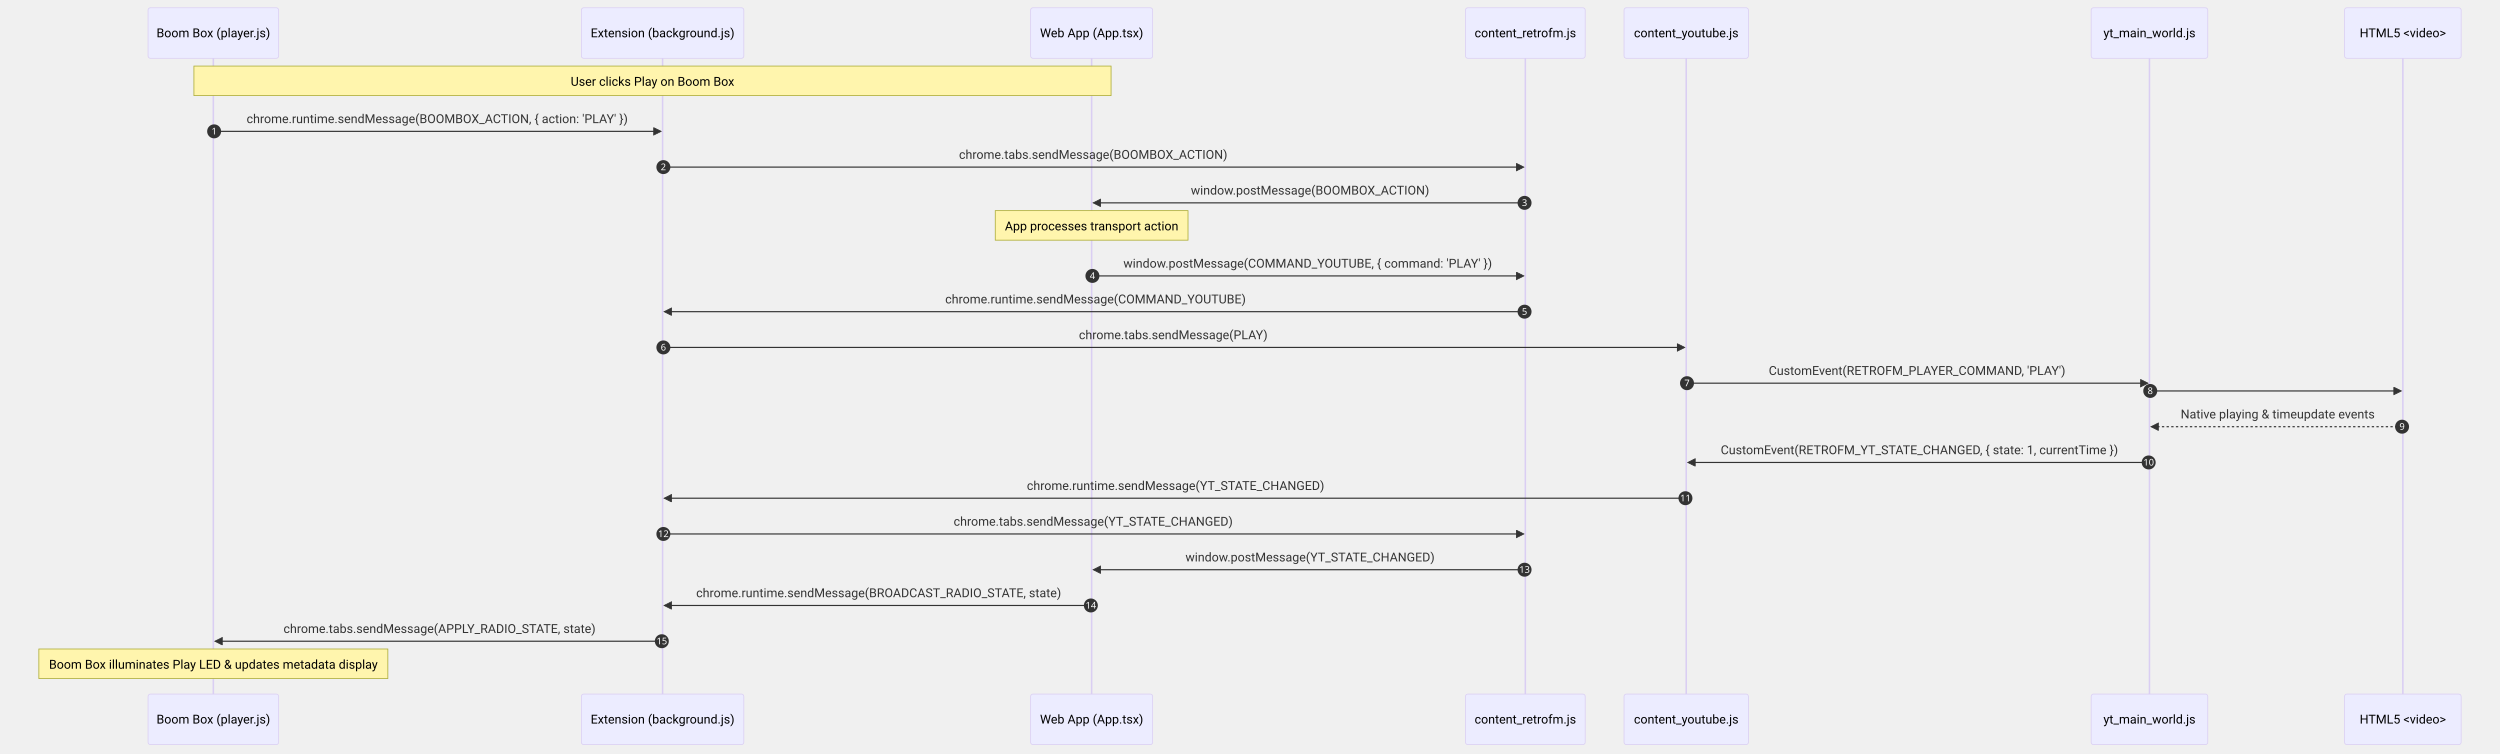
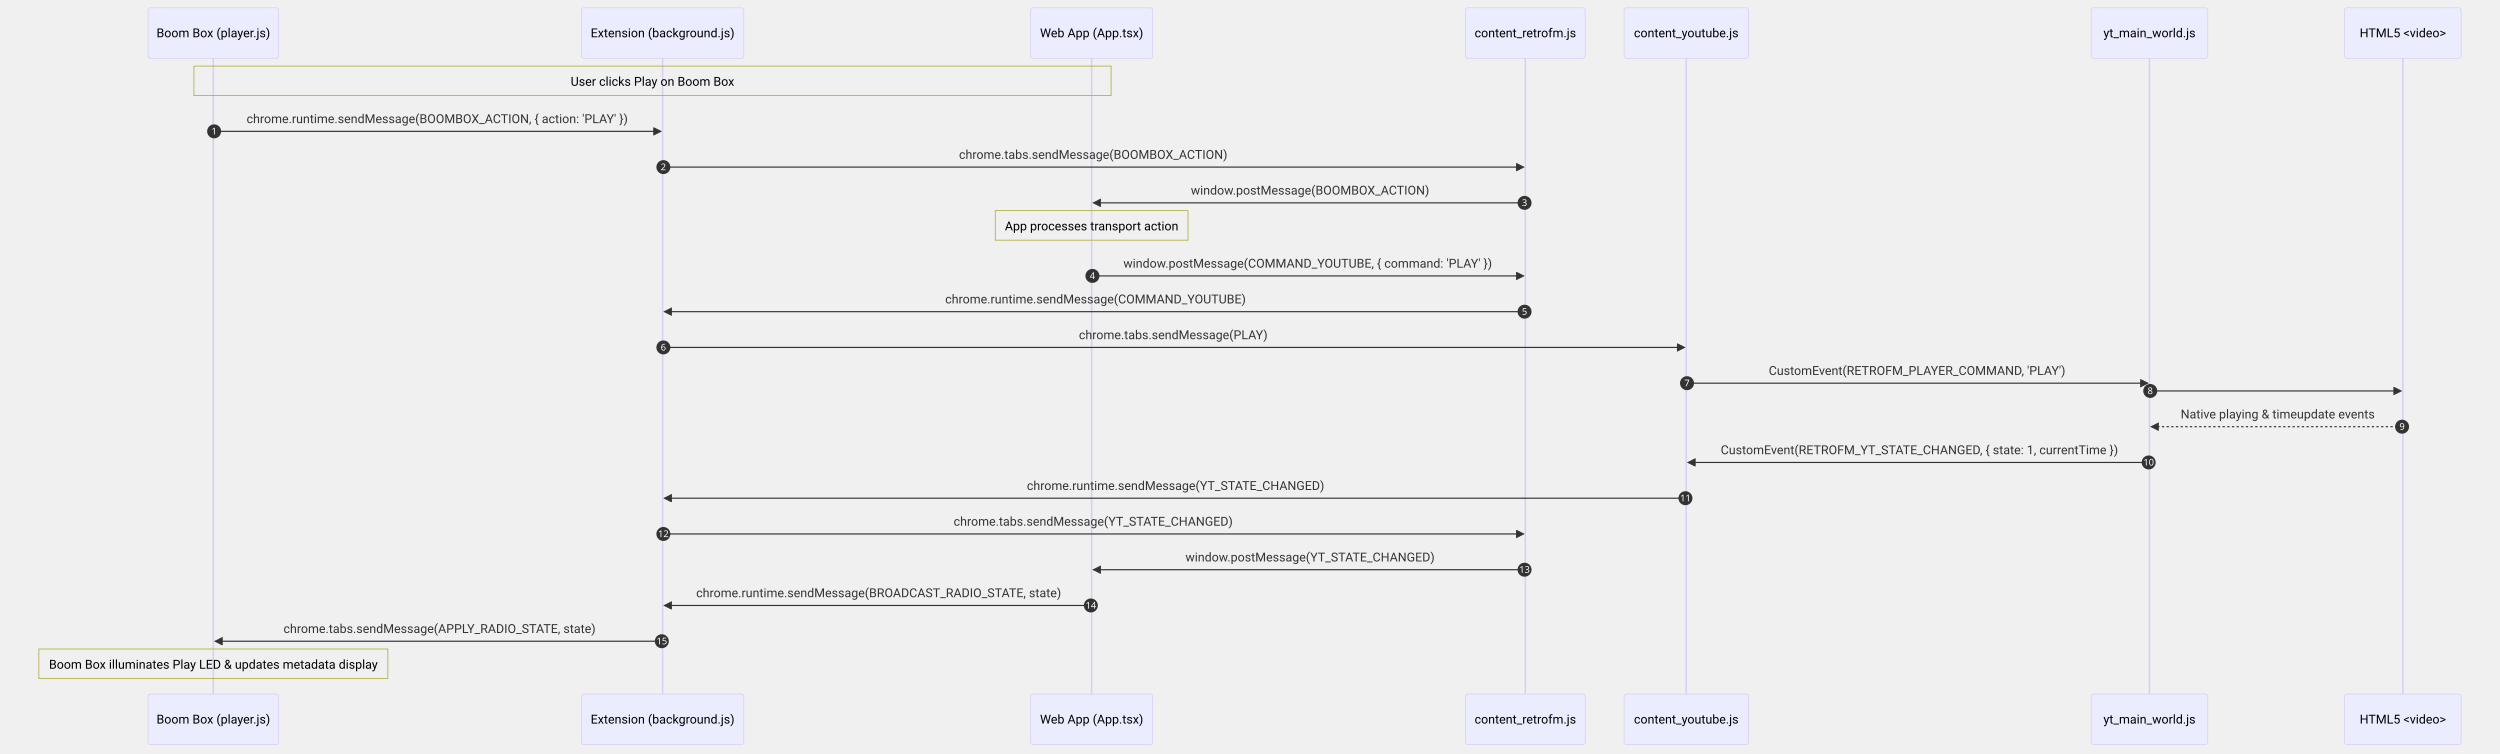
- <svg xmlns="http://www.w3.org/2000/svg" aria-roledescription="sequence" role="graphics-document document" viewBox="-190.5 -10 3216.5 969" height="969" width="3216.5" id="diag_5">
+ <svg xmlns="http://www.w3.org/2000/svg" aria-roledescription="sequence" role="graphics-document document" viewBox="-190.5 -10 3216.5 969" height="969" width="3216.5" id="diag_5" style="background: transparent;">
  <g>
    <rect class="actor actor-bottom" ry="3" rx="3" name="Video" height="65" width="150" stroke="#666" fill="#eaeaea" y="883" x="2826" />
    <text style="text-anchor: middle; font-size: 16px; font-weight: 400; font-family: -apple-system, BlinkMacSystemFont, &quot;Segoe UI&quot;, Roboto, Helvetica, Arial, sans-serif;" class="actor" alignment-baseline="central" dominant-baseline="central" y="915.5" x="2901">
      <tspan dy="0" x="2901">HTML5 &lt;video&gt;</tspan>
    </text>
  </g>
  <g>
    <rect class="actor actor-bottom" ry="3" rx="3" name="YTM" height="65" width="150" stroke="#666" fill="#eaeaea" y="883" x="2500" />
    <text style="text-anchor: middle; font-size: 16px; font-weight: 400; font-family: -apple-system, BlinkMacSystemFont, &quot;Segoe UI&quot;, Roboto, Helvetica, Arial, sans-serif;" class="actor" alignment-baseline="central" dominant-baseline="central" y="915.5" x="2575">
      <tspan dy="0" x="2575">yt_main_world.js</tspan>
    </text>
  </g>
  <g>
    <rect class="actor actor-bottom" ry="3" rx="3" name="YTC" height="65" width="160" stroke="#666" fill="#eaeaea" y="883" x="1899" />
    <text style="text-anchor: middle; font-size: 16px; font-weight: 400; font-family: -apple-system, BlinkMacSystemFont, &quot;Segoe UI&quot;, Roboto, Helvetica, Arial, sans-serif;" class="actor" alignment-baseline="central" dominant-baseline="central" y="915.5" x="1979">
      <tspan dy="0" x="1979">content_youtube.js</tspan>
    </text>
  </g>
  <g>
    <rect class="actor actor-bottom" ry="3" rx="3" name="Bridge" height="65" width="154" stroke="#666" fill="#eaeaea" y="883" x="1695" />
    <text style="text-anchor: middle; font-size: 16px; font-weight: 400; font-family: -apple-system, BlinkMacSystemFont, &quot;Segoe UI&quot;, Roboto, Helvetica, Arial, sans-serif;" class="actor" alignment-baseline="central" dominant-baseline="central" y="915.5" x="1772">
      <tspan dy="0" x="1772">content_retrofm.js</tspan>
    </text>
  </g>
  <g>
    <rect class="actor actor-bottom" ry="3" rx="3" name="App" height="65" width="157" stroke="#666" fill="#eaeaea" y="883" x="1135.5" />
    <text style="text-anchor: middle; font-size: 16px; font-weight: 400; font-family: -apple-system, BlinkMacSystemFont, &quot;Segoe UI&quot;, Roboto, Helvetica, Arial, sans-serif;" class="actor" alignment-baseline="central" dominant-baseline="central" y="915.5" x="1214">
      <tspan dy="0" x="1214">Web App (App.tsx)</tspan>
    </text>
  </g>
  <g>
    <rect class="actor actor-bottom" ry="3" rx="3" name="BG" height="65" width="209" stroke="#666" fill="#eaeaea" y="883" x="557.5" />
    <text style="text-anchor: middle; font-size: 16px; font-weight: 400; font-family: -apple-system, BlinkMacSystemFont, &quot;Segoe UI&quot;, Roboto, Helvetica, Arial, sans-serif;" class="actor" alignment-baseline="central" dominant-baseline="central" y="915.5" x="662">
      <tspan dy="0" x="662">Extension (background.js)</tspan>
    </text>
  </g>
  <g>
    <rect class="actor actor-bottom" ry="3" rx="3" name="BB" height="65" width="168" stroke="#666" fill="#eaeaea" y="883" x="0" />
    <text style="text-anchor: middle; font-size: 16px; font-weight: 400; font-family: -apple-system, BlinkMacSystemFont, &quot;Segoe UI&quot;, Roboto, Helvetica, Arial, sans-serif;" class="actor" alignment-baseline="central" dominant-baseline="central" y="915.5" x="84">
      <tspan dy="0" x="84">Boom Box (player.js)</tspan>
    </text>
  </g>
  <g>
    <line stroke="#999" stroke-width="0.5px" class="200" y2="883" x2="2901" y1="5" x1="2901" id="actor12" />
    <g id="root-12">
      <rect class="actor actor-top" ry="3" rx="3" name="Video" height="65" width="150" stroke="#666" fill="#eaeaea" y="0" x="2826" />
      <text style="text-anchor: middle; font-size: 16px; font-weight: 400; font-family: -apple-system, BlinkMacSystemFont, &quot;Segoe UI&quot;, Roboto, Helvetica, Arial, sans-serif;" class="actor" alignment-baseline="central" dominant-baseline="central" y="32.5" x="2901">
        <tspan dy="0" x="2901">HTML5 &lt;video&gt;</tspan>
      </text>
    </g>
  </g>
  <g>
    <line stroke="#999" stroke-width="0.5px" class="200" y2="883" x2="2575" y1="5" x1="2575" id="actor11" />
    <g id="root-11">
      <rect class="actor actor-top" ry="3" rx="3" name="YTM" height="65" width="150" stroke="#666" fill="#eaeaea" y="0" x="2500" />
      <text style="text-anchor: middle; font-size: 16px; font-weight: 400; font-family: -apple-system, BlinkMacSystemFont, &quot;Segoe UI&quot;, Roboto, Helvetica, Arial, sans-serif;" class="actor" alignment-baseline="central" dominant-baseline="central" y="32.5" x="2575">
        <tspan dy="0" x="2575">yt_main_world.js</tspan>
      </text>
    </g>
  </g>
  <g>
    <line stroke="#999" stroke-width="0.5px" class="200" y2="883" x2="1979" y1="5" x1="1979" id="actor10" />
    <g id="root-10">
      <rect class="actor actor-top" ry="3" rx="3" name="YTC" height="65" width="160" stroke="#666" fill="#eaeaea" y="0" x="1899" />
      <text style="text-anchor: middle; font-size: 16px; font-weight: 400; font-family: -apple-system, BlinkMacSystemFont, &quot;Segoe UI&quot;, Roboto, Helvetica, Arial, sans-serif;" class="actor" alignment-baseline="central" dominant-baseline="central" y="32.5" x="1979">
        <tspan dy="0" x="1979">content_youtube.js</tspan>
      </text>
    </g>
  </g>
  <g>
    <line stroke="#999" stroke-width="0.5px" class="200" y2="883" x2="1772" y1="5" x1="1772" id="actor9" />
    <g id="root-9">
      <rect class="actor actor-top" ry="3" rx="3" name="Bridge" height="65" width="154" stroke="#666" fill="#eaeaea" y="0" x="1695" />
      <text style="text-anchor: middle; font-size: 16px; font-weight: 400; font-family: -apple-system, BlinkMacSystemFont, &quot;Segoe UI&quot;, Roboto, Helvetica, Arial, sans-serif;" class="actor" alignment-baseline="central" dominant-baseline="central" y="32.5" x="1772">
        <tspan dy="0" x="1772">content_retrofm.js</tspan>
      </text>
    </g>
  </g>
  <g>
    <line stroke="#999" stroke-width="0.5px" class="200" y2="883" x2="1214" y1="5" x1="1214" id="actor8" />
    <g id="root-8">
      <rect class="actor actor-top" ry="3" rx="3" name="App" height="65" width="157" stroke="#666" fill="#eaeaea" y="0" x="1135.5" />
      <text style="text-anchor: middle; font-size: 16px; font-weight: 400; font-family: -apple-system, BlinkMacSystemFont, &quot;Segoe UI&quot;, Roboto, Helvetica, Arial, sans-serif;" class="actor" alignment-baseline="central" dominant-baseline="central" y="32.5" x="1214">
        <tspan dy="0" x="1214">Web App (App.tsx)</tspan>
      </text>
    </g>
  </g>
  <g>
    <line stroke="#999" stroke-width="0.5px" class="200" y2="883" x2="662" y1="5" x1="662" id="actor7" />
    <g id="root-7">
      <rect class="actor actor-top" ry="3" rx="3" name="BG" height="65" width="209" stroke="#666" fill="#eaeaea" y="0" x="557.5" />
      <text style="text-anchor: middle; font-size: 16px; font-weight: 400; font-family: -apple-system, BlinkMacSystemFont, &quot;Segoe UI&quot;, Roboto, Helvetica, Arial, sans-serif;" class="actor" alignment-baseline="central" dominant-baseline="central" y="32.5" x="662">
        <tspan dy="0" x="662">Extension (background.js)</tspan>
      </text>
    </g>
  </g>
  <g>
    <line stroke="#999" stroke-width="0.5px" class="200" y2="883" x2="84" y1="5" x1="84" id="actor6" />
    <g id="root-6">
      <rect class="actor actor-top" ry="3" rx="3" name="BB" height="65" width="168" stroke="#666" fill="#eaeaea" y="0" x="0" />
      <text style="text-anchor: middle; font-size: 16px; font-weight: 400; font-family: -apple-system, BlinkMacSystemFont, &quot;Segoe UI&quot;, Roboto, Helvetica, Arial, sans-serif;" class="actor" alignment-baseline="central" dominant-baseline="central" y="32.5" x="84">
        <tspan dy="0" x="84">Boom Box (player.js)</tspan>
      </text>
    </g>
  </g>
-   <style>#diag_5{font-family:-apple-system,BlinkMacSystemFont,"Segoe UI",Roboto,Helvetica,Arial,sans-serif;font-size:14px;fill:#333;}#diag_5 .error-icon{fill:#552222;}#diag_5 .error-text{fill:#552222;stroke:#552222;}#diag_5 .edge-thickness-normal{stroke-width:2px;}#diag_5 .edge-thickness-thick{stroke-width:3.5px;}#diag_5 .edge-pattern-solid{stroke-dasharray:0;}#diag_5 .edge-pattern-dashed{stroke-dasharray:3;}#diag_5 .edge-pattern-dotted{stroke-dasharray:2;}#diag_5 .marker{fill:#475569;stroke:#475569;}#diag_5 .marker.cross{stroke:#475569;}#diag_5 svg{font-family:-apple-system,BlinkMacSystemFont,"Segoe UI",Roboto,Helvetica,Arial,sans-serif;font-size:14px;}#diag_5 .actor{stroke:hsl(259.626, 59.777%, 87.902%);fill:#ECECFF;}#diag_5 text.actor&gt;tspan{fill:black;stroke:none;}#diag_5 .actor-line{stroke:grey;}#diag_5 .messageLine0{stroke-width:1.5;stroke-dasharray:none;stroke:#333;}#diag_5 .messageLine1{stroke-width:1.5;stroke-dasharray:2,2;stroke:#333;}#diag_5 #arrowhead path{fill:#333;stroke:#333;}#diag_5 .sequenceNumber{fill:white;}#diag_5 #sequencenumber{fill:#333;}#diag_5 #crosshead path{fill:#333;stroke:#333;}#diag_5 .messageText{fill:#333;stroke:none;}#diag_5 .labelBox{stroke:hsl(259.626, 59.777%, 87.902%);fill:#ECECFF;}#diag_5 .labelText,#diag_5 .labelText&gt;tspan{fill:black;stroke:none;}#diag_5 .loopText,#diag_5 .loopText&gt;tspan{fill:black;stroke:none;}#diag_5 .loopLine{stroke-width:2px;stroke-dasharray:2,2;stroke:hsl(259.626, 59.777%, 87.902%);fill:hsl(259.626, 59.777%, 87.902%);}#diag_5 .note{stroke:#aaaa33;fill:#fff5ad;}#diag_5 .noteText,#diag_5 .noteText&gt;tspan{fill:black;stroke:none;}#diag_5 .activation0{fill:#f4f4f4;stroke:#666;}#diag_5 .activation1{fill:#f4f4f4;stroke:#666;}#diag_5 .activation2{fill:#f4f4f4;stroke:#666;}#diag_5 .actorPopupMenu{position:absolute;}#diag_5 .actorPopupMenuPanel{position:absolute;fill:#ECECFF;box-shadow:0px 8px 16px 0px rgba(0,0,0,0.2);filter:drop-shadow(3px 5px 2px rgb(0 0 0 / 0.4));}#diag_5 .actor-man line{stroke:hsl(259.626, 59.777%, 87.902%);fill:#ECECFF;}#diag_5 .actor-man circle,#diag_5 line{stroke:hsl(259.626, 59.777%, 87.902%);fill:#ECECFF;stroke-width:2px;}#diag_5 :root{--mermaid-font-family:-apple-system,BlinkMacSystemFont,"Segoe UI",Roboto,Helvetica,Arial,sans-serif;}</style>
+   <style>#diag_5{font-family:-apple-system,BlinkMacSystemFont,"Segoe UI",Roboto,Helvetica,Arial,sans-serif;font-size:14px;fill:#333;}#diag_5 .error-icon{fill:#552222;}#diag_5 .error-text{fill:#552222;stroke:#552222;}#diag_5 .edge-thickness-normal{stroke-width:2px;}#diag_5 .edge-thickness-thick{stroke-width:3.5px;}#diag_5 .edge-pattern-solid{stroke-dasharray:0;}#diag_5 .edge-pattern-dashed{stroke-dasharray:3;}#diag_5 .edge-pattern-dotted{stroke-dasharray:2;}#diag_5 .marker{fill:#475569;stroke:#475569;}#diag_5 .marker.cross{stroke:#475569;}#diag_5 svg{font-family:-apple-system,BlinkMacSystemFont,"Segoe UI",Roboto,Helvetica,Arial,sans-serif;font-size:14px;}#diag_5 .actor{stroke:hsl(259.626, 59.777%, 87.902%);fill:#ECECFF;}#diag_5 text.actor&gt;tspan{fill:black;stroke:none;}#diag_5 .actor-line{stroke:grey;}#diag_5 .messageLine0{stroke-width:1.5;stroke-dasharray:none;stroke:#333;}#diag_5 .messageLine1{stroke-width:1.5;stroke-dasharray:2,2;stroke:#333;}#diag_5 #arrowhead path{fill:#333;stroke:#333;}#diag_5 .sequenceNumber{fill:white;}#diag_5 #sequencenumber{fill:#333;}#diag_5 #crosshead path{fill:#333;stroke:#333;}#diag_5 .messageText{fill:#333;stroke:none;}#diag_5 .labelBox{stroke:hsl(259.626, 59.777%, 87.902%);fill:#ECECFF;}#diag_5 .labelText,#diag_5 .labelText&gt;tspan{fill:black;stroke:none;}#diag_5 .loopText,#diag_5 .loopText&gt;tspan{fill:black;stroke:none;}#diag_5 .loopLine{stroke-width:2px;stroke-dasharray:2,2;stroke:hsl(259.626, 59.777%, 87.902%);fill:hsl(259.626, 59.777%, 87.902%);}#diag_5 .note{stroke:#aaaa33;fill:none;}#diag_5 .noteText,#diag_5 .noteText&gt;tspan{fill:black;stroke:none;}#diag_5 .activation0{fill:none;stroke:#666;}#diag_5 .activation1{fill:none;stroke:#666;}#diag_5 .activation2{fill:none;stroke:#666;}#diag_5 .actorPopupMenu{position:absolute;}#diag_5 .actorPopupMenuPanel{position:absolute;fill:#ECECFF;box-shadow:0px 8px 16px 0px rgba(0,0,0,0.2);filter:drop-shadow(3px 5px 2px rgb(0 0 0 / 0.4));}#diag_5 .actor-man line{stroke:hsl(259.626, 59.777%, 87.902%);fill:#ECECFF;}#diag_5 .actor-man circle,#diag_5 line{stroke:hsl(259.626, 59.777%, 87.902%);fill:#ECECFF;stroke-width:2px;}#diag_5 :root{--mermaid-font-family:-apple-system,BlinkMacSystemFont,"Segoe UI",Roboto,Helvetica,Arial,sans-serif;}</style>
  <g />
  <defs>
    <symbol height="24" width="24" id="computer">
      <path d="M2 2v13h20v-13h-20zm18 11h-16v-9h16v9zm-10.228 6l.466-1h3.524l.467 1h-4.457zm14.228 3h-24l2-6h2.104l-1.33 4h18.45l-1.297-4h2.073l2 6zm-5-10h-14v-7h14v7z" transform="scale(.5)" />
    </symbol>
  </defs>
  <defs>
    <symbol clip-rule="evenodd" fill-rule="evenodd" id="database">
      <path d="M12.258.001l.256.004.255.005.253.008.251.01.249.012.247.015.246.016.242.019.241.02.239.023.236.024.233.027.231.028.229.031.225.032.223.034.22.036.217.038.214.04.211.041.208.043.205.045.201.046.198.048.194.05.191.051.187.053.183.054.18.056.175.057.172.059.168.06.163.061.16.063.155.064.15.066.074.033.073.033.071.034.07.034.069.035.068.035.067.035.066.035.064.036.064.036.062.036.06.036.06.037.058.037.058.037.055.038.055.038.053.038.052.038.051.039.05.039.048.039.047.039.045.04.044.04.043.04.041.04.04.041.039.041.037.041.036.041.034.041.033.042.032.042.03.042.029.042.027.042.026.043.024.043.023.043.021.043.02.043.018.044.017.043.015.044.013.044.012.044.011.045.009.044.007.045.006.045.004.045.002.045.001.045v17l-.001.045-.002.045-.004.045-.006.045-.007.045-.009.044-.011.045-.012.044-.013.044-.015.044-.017.043-.018.044-.02.043-.021.043-.023.043-.024.043-.026.043-.027.042-.029.042-.03.042-.032.042-.033.042-.034.041-.036.041-.037.041-.039.041-.04.041-.041.04-.043.04-.044.04-.045.04-.047.039-.048.039-.05.039-.051.039-.052.038-.053.038-.055.038-.055.038-.058.037-.058.037-.06.037-.06.036-.062.036-.064.036-.064.036-.066.035-.067.035-.068.035-.069.035-.07.034-.071.034-.073.033-.074.033-.15.066-.155.064-.16.063-.163.061-.168.06-.172.059-.175.057-.18.056-.183.054-.187.053-.191.051-.194.05-.198.048-.201.046-.205.045-.208.043-.211.041-.214.04-.217.038-.22.036-.223.034-.225.032-.229.031-.231.028-.233.027-.236.024-.239.023-.241.02-.242.019-.246.016-.247.015-.249.012-.251.01-.253.008-.255.005-.256.004-.258.001-.258-.001-.256-.004-.255-.005-.253-.008-.251-.01-.249-.012-.247-.015-.245-.016-.243-.019-.241-.02-.238-.023-.236-.024-.234-.027-.231-.028-.228-.031-.226-.032-.223-.034-.22-.036-.217-.038-.214-.04-.211-.041-.208-.043-.204-.045-.201-.046-.198-.048-.195-.05-.19-.051-.187-.053-.184-.054-.179-.056-.176-.057-.172-.059-.167-.06-.164-.061-.159-.063-.155-.064-.151-.066-.074-.033-.072-.033-.072-.034-.07-.034-.069-.035-.068-.035-.067-.035-.066-.035-.064-.036-.063-.036-.062-.036-.061-.036-.06-.037-.058-.037-.057-.037-.056-.038-.055-.038-.053-.038-.052-.038-.051-.039-.049-.039-.049-.039-.046-.039-.046-.04-.044-.04-.043-.04-.041-.04-.04-.041-.039-.041-.037-.041-.036-.041-.034-.041-.033-.042-.032-.042-.03-.042-.029-.042-.027-.042-.026-.043-.024-.043-.023-.043-.021-.043-.02-.043-.018-.044-.017-.043-.015-.044-.013-.044-.012-.044-.011-.045-.009-.044-.007-.045-.006-.045-.004-.045-.002-.045-.001-.045v-17l.001-.045.002-.045.004-.045.006-.045.007-.045.009-.044.011-.045.012-.044.013-.044.015-.044.017-.043.018-.044.02-.043.021-.043.023-.043.024-.043.026-.043.027-.042.029-.042.03-.042.032-.042.033-.042.034-.041.036-.041.037-.041.039-.041.04-.041.041-.04.043-.04.044-.04.046-.04.046-.039.049-.039.049-.039.051-.039.052-.038.053-.038.055-.038.056-.038.057-.037.058-.037.06-.037.061-.036.062-.036.063-.036.064-.036.066-.035.067-.035.068-.035.069-.035.07-.034.072-.034.072-.033.074-.033.151-.066.155-.064.159-.063.164-.061.167-.06.172-.059.176-.057.179-.056.184-.054.187-.053.19-.051.195-.05.198-.048.201-.046.204-.045.208-.043.211-.041.214-.04.217-.038.22-.036.223-.034.226-.032.228-.031.231-.028.234-.027.236-.024.238-.023.241-.02.243-.019.245-.016.247-.015.249-.012.251-.01.253-.008.255-.005.256-.004.258-.001.258.001zm-9.258 20.499v.01l.001.021.003.021.004.022.005.021.006.022.007.022.009.023.01.022.011.023.012.023.013.023.015.023.016.024.017.023.018.024.019.024.021.024.022.025.023.024.024.025.052.049.056.05.061.051.066.051.07.051.075.051.079.052.084.052.088.052.092.052.097.052.102.051.105.052.11.052.114.051.119.051.123.051.127.05.131.05.135.05.139.048.144.049.147.047.152.047.155.047.16.045.163.045.167.043.171.043.176.041.178.041.183.039.187.039.19.037.194.035.197.035.202.033.204.031.209.03.212.029.216.027.219.025.222.024.226.021.23.02.233.018.236.016.24.015.243.012.246.01.249.008.253.005.256.004.259.001.26-.001.257-.004.254-.005.25-.008.247-.011.244-.012.241-.014.237-.016.233-.018.231-.021.226-.021.224-.024.22-.026.216-.027.212-.028.21-.031.205-.031.202-.034.198-.034.194-.036.191-.037.187-.039.183-.04.179-.04.175-.042.172-.043.168-.044.163-.045.16-.046.155-.046.152-.047.148-.048.143-.049.139-.049.136-.05.131-.05.126-.05.123-.051.118-.052.114-.051.11-.052.106-.052.101-.052.096-.052.092-.052.088-.053.083-.051.079-.052.074-.052.07-.051.065-.051.06-.051.056-.05.051-.05.023-.024.023-.025.021-.024.02-.024.019-.024.018-.024.017-.024.015-.023.014-.024.013-.023.012-.023.01-.023.01-.022.008-.022.006-.022.006-.022.004-.022.004-.021.001-.021.001-.021v-4.127l-.077.055-.08.053-.083.054-.085.053-.087.052-.09.052-.093.051-.095.05-.097.05-.1.049-.102.049-.105.048-.106.047-.109.047-.111.046-.114.045-.115.045-.118.044-.12.043-.122.042-.124.042-.126.041-.128.04-.13.04-.132.038-.134.038-.135.037-.138.037-.139.035-.142.035-.143.034-.144.033-.147.032-.148.031-.15.03-.151.03-.153.029-.154.027-.156.027-.158.026-.159.025-.161.024-.162.023-.163.022-.165.021-.166.02-.167.019-.169.018-.169.017-.171.016-.173.015-.173.014-.175.013-.175.012-.177.011-.178.01-.179.008-.179.008-.181.006-.182.005-.182.004-.184.003-.184.002h-.37l-.184-.002-.184-.003-.182-.004-.182-.005-.181-.006-.179-.008-.179-.008-.178-.01-.176-.011-.176-.012-.175-.013-.173-.014-.172-.015-.171-.016-.17-.017-.169-.018-.167-.019-.166-.02-.165-.021-.163-.022-.162-.023-.161-.024-.159-.025-.157-.026-.156-.027-.155-.027-.153-.029-.151-.03-.15-.03-.148-.031-.146-.032-.145-.033-.143-.034-.141-.035-.14-.035-.137-.037-.136-.037-.134-.038-.132-.038-.13-.04-.128-.04-.126-.041-.124-.042-.122-.042-.12-.044-.117-.043-.116-.045-.113-.045-.112-.046-.109-.047-.106-.047-.105-.048-.102-.049-.1-.049-.097-.05-.095-.05-.093-.052-.09-.051-.087-.052-.085-.053-.083-.054-.08-.054-.077-.054v4.127zm0-5.654v.011l.001.021.003.021.004.021.005.022.006.022.007.022.009.022.01.022.011.023.012.023.013.023.015.024.016.023.017.024.018.024.019.024.021.024.022.024.023.025.024.024.052.05.056.05.061.05.066.051.07.051.075.052.079.051.084.052.088.052.092.052.097.052.102.052.105.052.11.051.114.051.119.052.123.05.127.051.131.05.135.049.139.049.144.048.147.048.152.047.155.046.16.045.163.045.167.044.171.042.176.042.178.04.183.04.187.038.19.037.194.036.197.034.202.033.204.032.209.03.212.028.216.027.219.025.222.024.226.022.23.02.233.018.236.016.24.014.243.012.246.01.249.008.253.006.256.003.259.001.26-.001.257-.003.254-.006.25-.008.247-.01.244-.012.241-.015.237-.016.233-.018.231-.02.226-.022.224-.024.22-.025.216-.027.212-.029.21-.03.205-.032.202-.033.198-.035.194-.036.191-.037.187-.039.183-.039.179-.041.175-.042.172-.043.168-.044.163-.045.16-.045.155-.047.152-.047.148-.048.143-.048.139-.05.136-.049.131-.05.126-.051.123-.051.118-.051.114-.052.11-.052.106-.052.101-.052.096-.052.092-.052.088-.052.083-.052.079-.052.074-.051.07-.052.065-.051.06-.05.056-.051.051-.049.023-.025.023-.024.021-.025.02-.024.019-.024.018-.024.017-.024.015-.023.014-.023.013-.024.012-.022.01-.023.01-.023.008-.022.006-.022.006-.022.004-.021.004-.022.001-.021.001-.021v-4.139l-.077.054-.08.054-.083.054-.085.052-.087.053-.09.051-.093.051-.095.051-.097.05-.1.049-.102.049-.105.048-.106.047-.109.047-.111.046-.114.045-.115.044-.118.044-.12.044-.122.042-.124.042-.126.041-.128.04-.13.039-.132.039-.134.038-.135.037-.138.036-.139.036-.142.035-.143.033-.144.033-.147.033-.148.031-.15.03-.151.03-.153.028-.154.028-.156.027-.158.026-.159.025-.161.024-.162.023-.163.022-.165.021-.166.02-.167.019-.169.018-.169.017-.171.016-.173.015-.173.014-.175.013-.175.012-.177.011-.178.009-.179.009-.179.007-.181.007-.182.005-.182.004-.184.003-.184.002h-.37l-.184-.002-.184-.003-.182-.004-.182-.005-.181-.007-.179-.007-.179-.009-.178-.009-.176-.011-.176-.012-.175-.013-.173-.014-.172-.015-.171-.016-.17-.017-.169-.018-.167-.019-.166-.02-.165-.021-.163-.022-.162-.023-.161-.024-.159-.025-.157-.026-.156-.027-.155-.028-.153-.028-.151-.03-.15-.03-.148-.031-.146-.033-.145-.033-.143-.033-.141-.035-.14-.036-.137-.036-.136-.037-.134-.038-.132-.039-.13-.039-.128-.04-.126-.041-.124-.042-.122-.043-.12-.043-.117-.044-.116-.044-.113-.046-.112-.046-.109-.046-.106-.047-.105-.048-.102-.049-.1-.049-.097-.05-.095-.051-.093-.051-.09-.051-.087-.053-.085-.052-.083-.054-.08-.054-.077-.054v4.139zm0-5.666v.011l.001.02.003.022.004.021.005.022.006.021.007.022.009.023.01.022.011.023.012.023.013.023.015.023.016.024.017.024.018.023.019.024.021.025.022.024.023.024.024.025.052.05.056.05.061.05.066.051.07.051.075.052.079.051.084.052.088.052.092.052.097.052.102.052.105.051.11.052.114.051.119.051.123.051.127.05.131.05.135.05.139.049.144.048.147.048.152.047.155.046.16.045.163.045.167.043.171.043.176.042.178.04.183.04.187.038.19.037.194.036.197.034.202.033.204.032.209.03.212.028.216.027.219.025.222.024.226.021.23.02.233.018.236.017.24.014.243.012.246.01.249.008.253.006.256.003.259.001.26-.001.257-.003.254-.006.25-.008.247-.01.244-.013.241-.014.237-.016.233-.018.231-.02.226-.022.224-.024.22-.025.216-.027.212-.029.21-.03.205-.032.202-.033.198-.035.194-.036.191-.037.187-.039.183-.039.179-.041.175-.042.172-.043.168-.044.163-.045.16-.045.155-.047.152-.047.148-.048.143-.049.139-.049.136-.049.131-.051.126-.05.123-.051.118-.052.114-.051.11-.052.106-.052.101-.052.096-.052.092-.052.088-.052.083-.052.079-.052.074-.052.07-.051.065-.051.06-.051.056-.05.051-.049.023-.025.023-.025.021-.024.02-.024.019-.024.018-.024.017-.024.015-.023.014-.024.013-.023.012-.023.01-.022.01-.023.008-.022.006-.022.006-.022.004-.022.004-.021.001-.021.001-.021v-4.153l-.077.054-.08.054-.083.053-.085.053-.087.053-.09.051-.093.051-.095.051-.097.05-.1.049-.102.048-.105.048-.106.048-.109.046-.111.046-.114.046-.115.044-.118.044-.12.043-.122.043-.124.042-.126.041-.128.04-.13.039-.132.039-.134.038-.135.037-.138.036-.139.036-.142.034-.143.034-.144.033-.147.032-.148.032-.15.03-.151.03-.153.028-.154.028-.156.027-.158.026-.159.024-.161.024-.162.023-.163.023-.165.021-.166.02-.167.019-.169.018-.169.017-.171.016-.173.015-.173.014-.175.013-.175.012-.177.01-.178.01-.179.009-.179.007-.181.006-.182.006-.182.004-.184.003-.184.001-.185.001-.185-.001-.184-.001-.184-.003-.182-.004-.182-.006-.181-.006-.179-.007-.179-.009-.178-.01-.176-.01-.176-.012-.175-.013-.173-.014-.172-.015-.171-.016-.17-.017-.169-.018-.167-.019-.166-.02-.165-.021-.163-.023-.162-.023-.161-.024-.159-.024-.157-.026-.156-.027-.155-.028-.153-.028-.151-.03-.15-.03-.148-.032-.146-.032-.145-.033-.143-.034-.141-.034-.14-.036-.137-.036-.136-.037-.134-.038-.132-.039-.13-.039-.128-.041-.126-.041-.124-.041-.122-.043-.12-.043-.117-.044-.116-.044-.113-.046-.112-.046-.109-.046-.106-.048-.105-.048-.102-.048-.1-.05-.097-.049-.095-.051-.093-.051-.09-.052-.087-.052-.085-.053-.083-.053-.08-.054-.077-.054v4.153zm8.74-8.179l-.257.004-.254.005-.25.008-.247.011-.244.012-.241.014-.237.016-.233.018-.231.021-.226.022-.224.023-.22.026-.216.027-.212.028-.21.031-.205.032-.202.033-.198.034-.194.036-.191.038-.187.038-.183.04-.179.041-.175.042-.172.043-.168.043-.163.045-.16.046-.155.046-.152.048-.148.048-.143.048-.139.049-.136.05-.131.05-.126.051-.123.051-.118.051-.114.052-.11.052-.106.052-.101.052-.096.052-.092.052-.088.052-.083.052-.079.052-.074.051-.07.052-.065.051-.06.05-.056.05-.051.05-.023.025-.023.024-.021.024-.02.025-.019.024-.018.024-.017.023-.015.024-.014.023-.013.023-.012.023-.01.023-.01.022-.008.022-.006.023-.006.021-.004.022-.004.021-.001.021-.001.021.001.021.001.021.004.021.004.022.006.021.006.023.008.022.01.022.01.023.012.023.013.023.014.023.015.024.017.023.018.024.019.024.02.025.021.024.023.024.023.025.051.05.056.05.06.05.065.051.07.052.074.051.079.052.083.052.088.052.092.052.096.052.101.052.106.052.11.052.114.052.118.051.123.051.126.051.131.05.136.05.139.049.143.048.148.048.152.048.155.046.16.046.163.045.168.043.172.043.175.042.179.041.183.04.187.038.191.038.194.036.198.034.202.033.205.032.21.031.212.028.216.027.22.026.224.023.226.022.231.021.233.018.237.016.241.014.244.012.247.011.25.008.254.005.257.004.26.001.26-.001.257-.004.254-.005.25-.008.247-.011.244-.012.241-.014.237-.016.233-.018.231-.021.226-.022.224-.023.22-.026.216-.027.212-.028.21-.031.205-.032.202-.033.198-.034.194-.036.191-.038.187-.038.183-.04.179-.041.175-.042.172-.043.168-.043.163-.045.16-.046.155-.046.152-.048.148-.048.143-.048.139-.049.136-.05.131-.05.126-.051.123-.051.118-.051.114-.052.11-.052.106-.052.101-.052.096-.052.092-.052.088-.052.083-.052.079-.052.074-.051.07-.052.065-.051.06-.05.056-.05.051-.05.023-.025.023-.024.021-.024.02-.025.019-.024.018-.024.017-.023.015-.024.014-.023.013-.023.012-.023.01-.023.01-.022.008-.022.006-.023.006-.021.004-.022.004-.021.001-.021.001-.021-.001-.021-.001-.021-.004-.021-.004-.022-.006-.021-.006-.023-.008-.022-.01-.022-.01-.023-.012-.023-.013-.023-.014-.023-.015-.024-.017-.023-.018-.024-.019-.024-.02-.025-.021-.024-.023-.024-.023-.025-.051-.05-.056-.05-.06-.05-.065-.051-.07-.052-.074-.051-.079-.052-.083-.052-.088-.052-.092-.052-.096-.052-.101-.052-.106-.052-.11-.052-.114-.052-.118-.051-.123-.051-.126-.051-.131-.05-.136-.05-.139-.049-.143-.048-.148-.048-.152-.048-.155-.046-.16-.046-.163-.045-.168-.043-.172-.043-.175-.042-.179-.041-.183-.04-.187-.038-.191-.038-.194-.036-.198-.034-.202-.033-.205-.032-.21-.031-.212-.028-.216-.027-.22-.026-.224-.023-.226-.022-.231-.021-.233-.018-.237-.016-.241-.014-.244-.012-.247-.011-.25-.008-.254-.005-.257-.004-.26-.001-.26.001z" transform="scale(.5)" />
    </symbol>
  </defs>
  <defs>
    <symbol height="24" width="24" id="clock">
      <path d="M12 2c5.514 0 10 4.486 10 10s-4.486 10-10 10-10-4.486-10-10 4.486-10 10-10zm0-2c-6.627 0-12 5.373-12 12s5.373 12 12 12 12-5.373 12-12-5.373-12-12-12zm5.848 12.459c.202.038.202.333.001.372-1.907.361-6.045 1.111-6.547 1.111-.719 0-1.301-.582-1.301-1.301 0-.512.77-5.447 1.125-7.445.034-.192.312-.181.343.014l.985 6.238 5.394 1.011z" transform="scale(.5)" />
    </symbol>
  </defs>
  <defs>
    <marker orient="auto" markerHeight="12" markerWidth="12" markerUnits="userSpaceOnUse" refY="5" refX="7.9" id="arrowhead">
      <path d="M 0 0 L 10 5 L 0 10 z" />
    </marker>
  </defs>
  <defs>
    <marker refY="4.5" refX="4" orient="auto" markerHeight="8" markerWidth="15" id="crosshead">
      <path style="stroke-dasharray: 0, 0;" d="M 1,2 L 6,7 M 6,2 L 1,7" stroke-width="1pt" stroke="#000000" fill="none" />
    </marker>
  </defs>
  <defs>
    <marker orient="auto" markerHeight="28" markerWidth="20" refY="7" refX="15.5" id="filled-head">
      <path d="M 18,7 L9,13 L14,7 L9,1 Z" />
    </marker>
  </defs>
  <defs>
    <marker orient="auto" markerHeight="40" markerWidth="60" refY="15" refX="15" id="sequencenumber">
      <circle r="6" cy="15" cx="15" />
    </marker>
  </defs>
  <g>
-     <rect class="note" ry="0" rx="0" height="38" width="1180" stroke="#666" fill="#EDF2AE" y="75" x="59" />
+     <rect class="note" ry="0" rx="0" height="38" width="1180" stroke="#666" fill="none" y="75" x="59" />
    <text style="font-family: -apple-system, BlinkMacSystemFont, &quot;Segoe UI&quot;, Roboto, Helvetica, Arial, sans-serif; font-size: 16px; font-weight: 400;" dy="1em" class="noteText" alignment-baseline="middle" dominant-baseline="middle" text-anchor="middle" y="80" x="649">
      <tspan x="649">User clicks Play on Boom Box</tspan>
    </text>
  </g>
  <g>
-     <rect class="note" ry="0" rx="0" height="38" width="248" stroke="#666" fill="#EDF2AE" y="261" x="1090" />
+     <rect class="note" ry="0" rx="0" height="38" width="248" stroke="#666" fill="none" y="261" x="1090" />
    <text style="font-family: -apple-system, BlinkMacSystemFont, &quot;Segoe UI&quot;, Roboto, Helvetica, Arial, sans-serif; font-size: 16px; font-weight: 400;" dy="1em" class="noteText" alignment-baseline="middle" dominant-baseline="middle" text-anchor="middle" y="266" x="1214">
      <tspan x="1214">App processes transport action</tspan>
    </text>
  </g>
  <g>
-     <rect class="note" ry="0" rx="0" height="38" width="449" stroke="#666" fill="#EDF2AE" y="825" x="-140.5" />
+     <rect class="note" ry="0" rx="0" height="38" width="449" stroke="#666" fill="none" y="825" x="-140.5" />
    <text style="font-family: -apple-system, BlinkMacSystemFont, &quot;Segoe UI&quot;, Roboto, Helvetica, Arial, sans-serif; font-size: 16px; font-weight: 400;" dy="1em" class="noteText" alignment-baseline="middle" dominant-baseline="middle" text-anchor="middle" y="830" x="84">
      <tspan x="84">Boom Box illuminates Play LED &amp; updates metadata display</tspan>
    </text>
  </g>
  <text style="font-family: -apple-system, BlinkMacSystemFont, &quot;Segoe UI&quot;, Roboto, Helvetica, Arial, sans-serif; font-size: 16px; font-weight: 400;" dy="1em" class="messageText" alignment-baseline="middle" dominant-baseline="middle" text-anchor="middle" y="128" x="372">chrome.runtime.sendMessage(BOOMBOX_ACTION, { action: 'PLAY' })</text>
  <line style="fill: none;" marker-start="url(#sequencenumber)" marker-end="url(#arrowhead)" stroke="none" stroke-width="2" class="messageLine0" y2="159" x2="658" y1="159" x1="85" />
  <text class="sequenceNumber" text-anchor="middle" font-size="12px" font-family="sans-serif" y="163" x="85">1</text>
  <text style="font-family: -apple-system, BlinkMacSystemFont, &quot;Segoe UI&quot;, Roboto, Helvetica, Arial, sans-serif; font-size: 16px; font-weight: 400;" dy="1em" class="messageText" alignment-baseline="middle" dominant-baseline="middle" text-anchor="middle" y="174" x="1216">chrome.tabs.sendMessage(BOOMBOX_ACTION)</text>
  <line style="fill: none;" marker-start="url(#sequencenumber)" marker-end="url(#arrowhead)" stroke="none" stroke-width="2" class="messageLine0" y2="205" x2="1768" y1="205" x1="663" />
  <text class="sequenceNumber" text-anchor="middle" font-size="12px" font-family="sans-serif" y="209" x="663">2</text>
  <text style="font-family: -apple-system, BlinkMacSystemFont, &quot;Segoe UI&quot;, Roboto, Helvetica, Arial, sans-serif; font-size: 16px; font-weight: 400;" dy="1em" class="messageText" alignment-baseline="middle" dominant-baseline="middle" text-anchor="middle" y="220" x="1495">window.postMessage(BOOMBOX_ACTION)</text>
  <line style="fill: none;" marker-start="url(#sequencenumber)" marker-end="url(#arrowhead)" stroke="none" stroke-width="2" class="messageLine0" y2="251" x2="1218" y1="251" x1="1771" />
  <text class="sequenceNumber" text-anchor="middle" font-size="12px" font-family="sans-serif" y="255" x="1771">3</text>
  <text style="font-family: -apple-system, BlinkMacSystemFont, &quot;Segoe UI&quot;, Roboto, Helvetica, Arial, sans-serif; font-size: 16px; font-weight: 400;" dy="1em" class="messageText" alignment-baseline="middle" dominant-baseline="middle" text-anchor="middle" y="314" x="1492">window.postMessage(COMMAND_YOUTUBE, { command: 'PLAY' })</text>
  <line style="fill: none;" marker-start="url(#sequencenumber)" marker-end="url(#arrowhead)" stroke="none" stroke-width="2" class="messageLine0" y2="345" x2="1768" y1="345" x1="1215" />
  <text class="sequenceNumber" text-anchor="middle" font-size="12px" font-family="sans-serif" y="349" x="1215">4</text>
  <text style="font-family: -apple-system, BlinkMacSystemFont, &quot;Segoe UI&quot;, Roboto, Helvetica, Arial, sans-serif; font-size: 16px; font-weight: 400;" dy="1em" class="messageText" alignment-baseline="middle" dominant-baseline="middle" text-anchor="middle" y="360" x="1219">chrome.runtime.sendMessage(COMMAND_YOUTUBE)</text>
  <line style="fill: none;" marker-start="url(#sequencenumber)" marker-end="url(#arrowhead)" stroke="none" stroke-width="2" class="messageLine0" y2="391" x2="666" y1="391" x1="1771" />
  <text class="sequenceNumber" text-anchor="middle" font-size="12px" font-family="sans-serif" y="395" x="1771">5</text>
  <text style="font-family: -apple-system, BlinkMacSystemFont, &quot;Segoe UI&quot;, Roboto, Helvetica, Arial, sans-serif; font-size: 16px; font-weight: 400;" dy="1em" class="messageText" alignment-baseline="middle" dominant-baseline="middle" text-anchor="middle" y="406" x="1319">chrome.tabs.sendMessage(PLAY)</text>
  <line style="fill: none;" marker-start="url(#sequencenumber)" marker-end="url(#arrowhead)" stroke="none" stroke-width="2" class="messageLine0" y2="437" x2="1975" y1="437" x1="663" />
  <text class="sequenceNumber" text-anchor="middle" font-size="12px" font-family="sans-serif" y="441" x="663">6</text>
  <text style="font-family: -apple-system, BlinkMacSystemFont, &quot;Segoe UI&quot;, Roboto, Helvetica, Arial, sans-serif; font-size: 16px; font-weight: 400;" dy="1em" class="messageText" alignment-baseline="middle" dominant-baseline="middle" text-anchor="middle" y="452" x="2276">CustomEvent(RETROFM_PLAYER_COMMAND, 'PLAY')</text>
  <line style="fill: none;" marker-start="url(#sequencenumber)" marker-end="url(#arrowhead)" stroke="none" stroke-width="2" class="messageLine0" y2="483" x2="2571" y1="483" x1="1980" />
  <text class="sequenceNumber" text-anchor="middle" font-size="12px" font-family="sans-serif" y="487" x="1980">7</text>
  <text style="font-family: -apple-system, BlinkMacSystemFont, &quot;Segoe UI&quot;, Roboto, Helvetica, Arial, sans-serif; font-size: 16px; font-weight: 400;" dy="1em" class="messageText" alignment-baseline="middle" dominant-baseline="middle" text-anchor="middle" y="498" x="2737">​</text>
  <line style="fill: none;" marker-start="url(#sequencenumber)" marker-end="url(#arrowhead)" stroke="none" stroke-width="2" class="messageLine0" y2="493" x2="2897" y1="493" x1="2576" />
  <text class="sequenceNumber" text-anchor="middle" font-size="12px" font-family="sans-serif" y="497" x="2576">8</text>
  <text style="font-family: -apple-system, BlinkMacSystemFont, &quot;Segoe UI&quot;, Roboto, Helvetica, Arial, sans-serif; font-size: 16px; font-weight: 400;" dy="1em" class="messageText" alignment-baseline="middle" dominant-baseline="middle" text-anchor="middle" y="508" x="2740">Native playing &amp; timeupdate events</text>
  <line style="stroke-dasharray: 3, 3; fill: none;" marker-start="url(#sequencenumber)" marker-end="url(#arrowhead)" stroke="none" stroke-width="2" class="messageLine1" y2="539" x2="2579" y1="539" x1="2900" />
  <text class="sequenceNumber" text-anchor="middle" font-size="12px" font-family="sans-serif" y="543" x="2900">9</text>
  <text style="font-family: -apple-system, BlinkMacSystemFont, &quot;Segoe UI&quot;, Roboto, Helvetica, Arial, sans-serif; font-size: 16px; font-weight: 400;" dy="1em" class="messageText" alignment-baseline="middle" dominant-baseline="middle" text-anchor="middle" y="554" x="2279">CustomEvent(RETROFM_YT_STATE_CHANGED, { state: 1, currentTime })</text>
  <line style="fill: none;" marker-start="url(#sequencenumber)" marker-end="url(#arrowhead)" stroke="none" stroke-width="2" class="messageLine0" y2="585" x2="1983" y1="585" x1="2574" />
  <text class="sequenceNumber" text-anchor="middle" font-size="12px" font-family="sans-serif" y="589" x="2574">10</text>
  <text style="font-family: -apple-system, BlinkMacSystemFont, &quot;Segoe UI&quot;, Roboto, Helvetica, Arial, sans-serif; font-size: 16px; font-weight: 400;" dy="1em" class="messageText" alignment-baseline="middle" dominant-baseline="middle" text-anchor="middle" y="600" x="1322">chrome.runtime.sendMessage(YT_STATE_CHANGED)</text>
  <line style="fill: none;" marker-start="url(#sequencenumber)" marker-end="url(#arrowhead)" stroke="none" stroke-width="2" class="messageLine0" y2="631" x2="666" y1="631" x1="1978" />
  <text class="sequenceNumber" text-anchor="middle" font-size="12px" font-family="sans-serif" y="635" x="1978">11</text>
  <text style="font-family: -apple-system, BlinkMacSystemFont, &quot;Segoe UI&quot;, Roboto, Helvetica, Arial, sans-serif; font-size: 16px; font-weight: 400;" dy="1em" class="messageText" alignment-baseline="middle" dominant-baseline="middle" text-anchor="middle" y="646" x="1216">chrome.tabs.sendMessage(YT_STATE_CHANGED)</text>
  <line style="fill: none;" marker-start="url(#sequencenumber)" marker-end="url(#arrowhead)" stroke="none" stroke-width="2" class="messageLine0" y2="677" x2="1768" y1="677" x1="663" />
  <text class="sequenceNumber" text-anchor="middle" font-size="12px" font-family="sans-serif" y="681" x="663">12</text>
  <text style="font-family: -apple-system, BlinkMacSystemFont, &quot;Segoe UI&quot;, Roboto, Helvetica, Arial, sans-serif; font-size: 16px; font-weight: 400;" dy="1em" class="messageText" alignment-baseline="middle" dominant-baseline="middle" text-anchor="middle" y="692" x="1495">window.postMessage(YT_STATE_CHANGED)</text>
  <line style="fill: none;" marker-start="url(#sequencenumber)" marker-end="url(#arrowhead)" stroke="none" stroke-width="2" class="messageLine0" y2="723" x2="1218" y1="723" x1="1771" />
  <text class="sequenceNumber" text-anchor="middle" font-size="12px" font-family="sans-serif" y="727" x="1771">13</text>
  <text style="font-family: -apple-system, BlinkMacSystemFont, &quot;Segoe UI&quot;, Roboto, Helvetica, Arial, sans-serif; font-size: 16px; font-weight: 400;" dy="1em" class="messageText" alignment-baseline="middle" dominant-baseline="middle" text-anchor="middle" y="738" x="940">chrome.runtime.sendMessage(BROADCAST_RADIO_STATE, state)</text>
  <line style="fill: none;" marker-start="url(#sequencenumber)" marker-end="url(#arrowhead)" stroke="none" stroke-width="2" class="messageLine0" y2="769" x2="666" y1="769" x1="1213" />
  <text class="sequenceNumber" text-anchor="middle" font-size="12px" font-family="sans-serif" y="773" x="1213">14</text>
  <text style="font-family: -apple-system, BlinkMacSystemFont, &quot;Segoe UI&quot;, Roboto, Helvetica, Arial, sans-serif; font-size: 16px; font-weight: 400;" dy="1em" class="messageText" alignment-baseline="middle" dominant-baseline="middle" text-anchor="middle" y="784" x="375">chrome.tabs.sendMessage(APPLY_RADIO_STATE, state)</text>
  <line style="fill: none;" marker-start="url(#sequencenumber)" marker-end="url(#arrowhead)" stroke="none" stroke-width="2" class="messageLine0" y2="815" x2="88" y1="815" x1="661" />
  <text class="sequenceNumber" text-anchor="middle" font-size="12px" font-family="sans-serif" y="819" x="661">15</text>
</svg>
